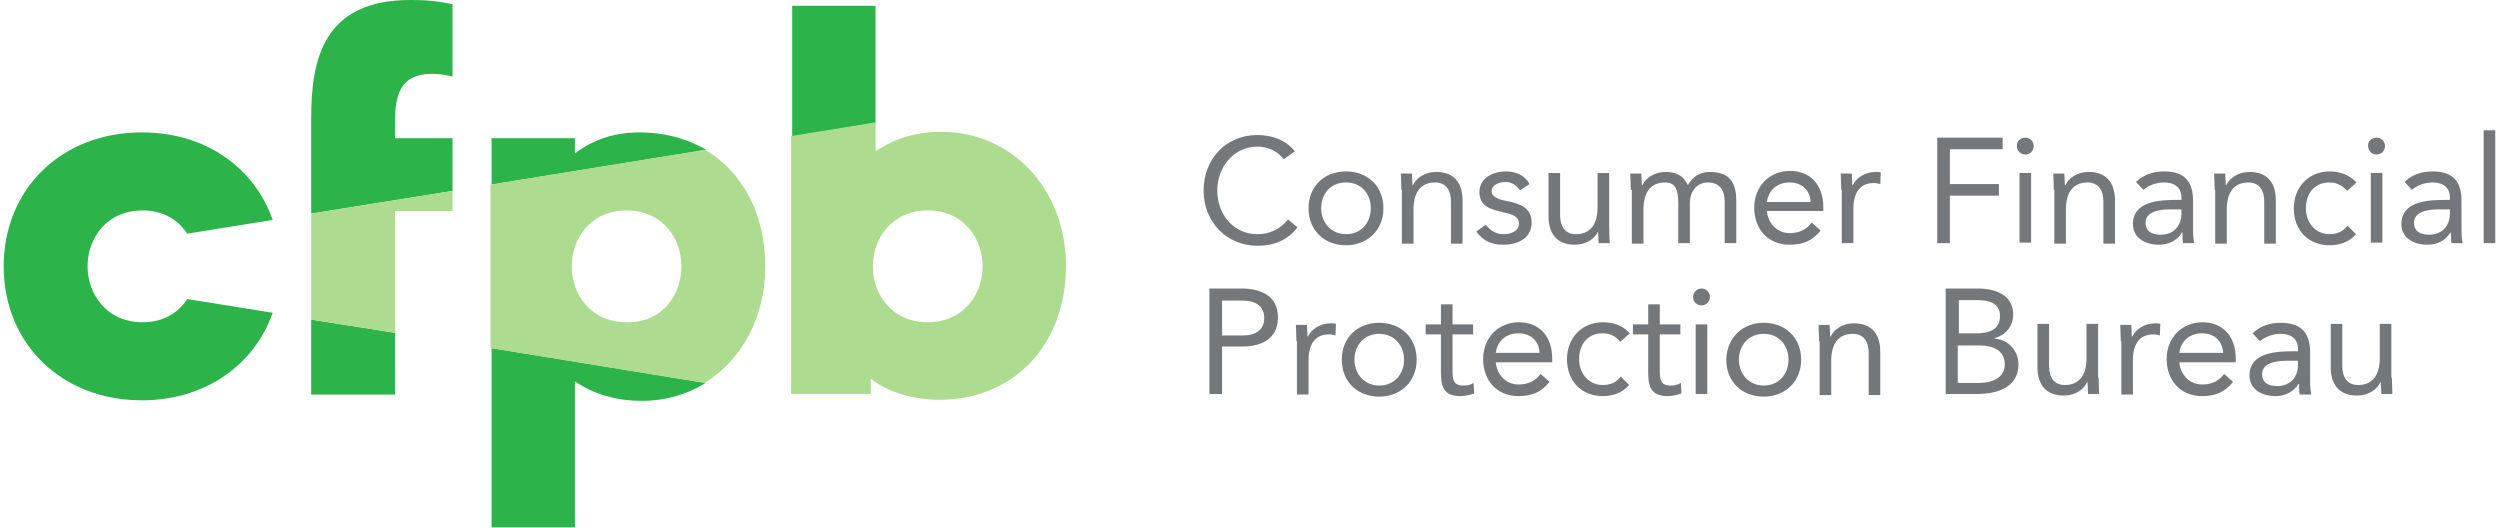
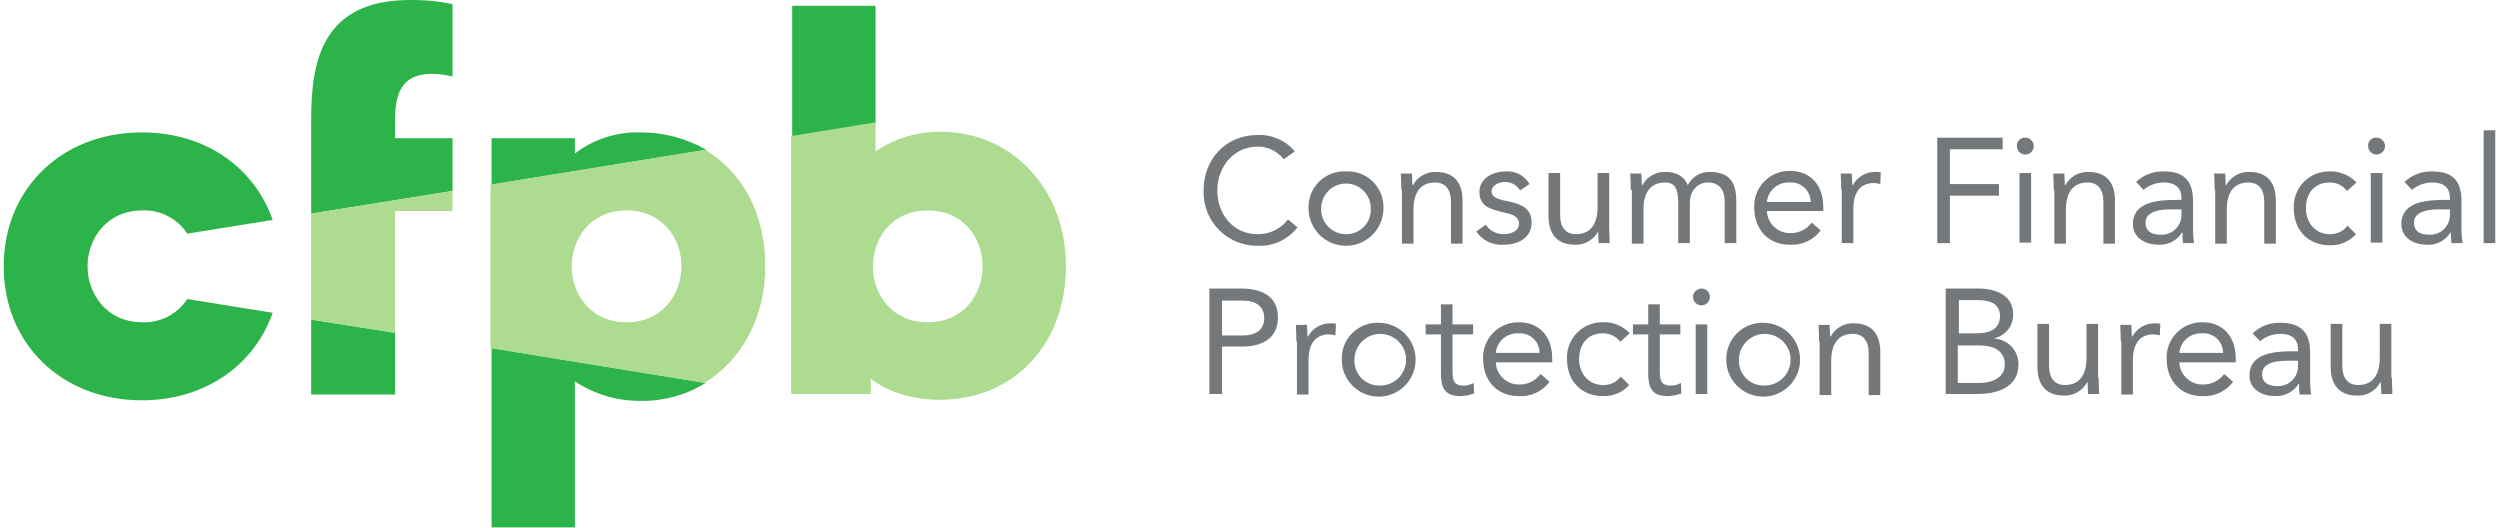
- <svg xmlns="http://www.w3.org/2000/svg" version="1.1" x="0px" y="0px" width="474px" height="100px" viewBox="0 0 474 100" enable-background="new 0 0 474 100" xml:space="preserve">
-   <path fill="#75787B" d="M243.4 30.2c-1.2-1.6-3.1-2.4-5-2.4 -4.5 0-7.6 3.9-7.6 8.3 0 4.6 3.1 8.3 7.6 8.3 2.4 0 4.4-1 5.8-2.8l1.8 1.5c-1.8 2.4-4.4 3.5-7.6 3.5 -5.7 0-10.2-4.4-10.2-10.5 0-5.9 4.2-10.5 10.2-10.5 2.7 0 5.4 0.9 7.1 3.1L243.4 30.2zM255.2 32.5c4.1 0 7.1 2.8 7.1 7 0 4.1-3 7-7.1 7 -4.1 0-7.1-2.8-7.1-7C248.1 35.3 251.1 32.5 255.2 32.5zM255.2 44.4c2.9 0 4.7-2.2 4.7-4.9 0-2.8-1.8-4.9-4.7-4.9 -2.9 0-4.7 2.1-4.7 4.9C250.5 42.2 252.4 44.4 255.2 44.4zM265.7 36c0-1.2-0.1-2.3-0.1-3.1h2.1c0 0.7 0.1 1.4 0.1 2.2h0.1c0.6-1.3 2.2-2.5 4.4-2.5 3.5 0 5 2.2 5 5.4v8.2h-2.2v-8c0-2.2-1-3.6-3-3.6 -2.9 0-4.1 2.1-4.1 5.1v6.5h-2.2V36zM281.7 42.6c0.9 1.1 1.8 1.8 3.4 1.8 1.4 0 2.9-0.6 2.9-2 0-1.4-1.4-1.8-2.8-2.1 -2.5-0.6-4.7-1.1-4.7-3.9 0-2.6 2.5-3.9 5-3.9 1.9 0 3.6 0.7 4.5 2.4l-1.8 1.2c-0.6-0.9-1.5-1.6-2.8-1.6 -1.2 0-2.6 0.6-2.6 1.8 0 1.1 1.6 1.6 3.3 1.9 2.3 0.5 4.3 1.3 4.3 4 0 3-2.7 4.2-5.3 4.2 -2.2 0-3.8-0.6-5.2-2.5L281.7 42.6zM305.1 43c0 1.2 0.1 2.3 0.1 3.1h-2.1c0-0.7-0.1-1.4-0.1-2.2H303c-0.6 1.3-2.2 2.5-4.4 2.5 -3.5 0-5-2.2-5-5.4v-8.2h2.2v8c0 2.2 1 3.6 3 3.6 2.9 0 4.1-2.1 4.1-5.1v-6.5h2.2V43zM309.2 36c0-1.2-0.1-2.3-0.1-3.1h2.1c0 0.7 0.1 1.4 0.1 2.2h0.1c0.6-1.3 2.2-2.5 4.4-2.5 2.9 0 3.8 1.6 4.2 2.5 1-1.6 2.2-2.5 4.2-2.5 3.8 0 5 2.1 5 5.5v8H327v-7.9c0-1.8-0.7-3.6-3.2-3.6 -1.9 0-3.4 1.5-3.4 3.9v7.6h-2.2v-7.5c0-2.9-0.7-4-2.5-4 -2.9 0-4.1 2.1-4.1 5.1v6.5h-2.2V36zM345.2 43.7c-1.6 2-3.4 2.7-5.9 2.7 -4.2 0-6.7-3.1-6.7-7 0-4.1 2.9-7 6.8-7 3.7 0 6.3 2.5 6.3 6.9v0.7H335c0.2 2.3 1.9 4.2 4.3 4.2 1.9 0 3.2-0.7 4.2-2L345.2 43.7zM343.3 38.3c-0.1-2.2-1.6-3.7-4-3.7 -2.4 0-4 1.5-4.3 3.7H343.3zM349.1 36c0-1.2-0.1-2.3-0.1-3.1h2.1c0 0.7 0.1 1.4 0.1 2.2h0.1c0.6-1.3 2.2-2.5 4.4-2.5 0.3 0 0.6 0 0.9 0.1l-0.1 2.2c-0.4-0.1-0.8-0.2-1.2-0.2 -2.7 0-3.9 1.9-3.9 4.9v6.5h-2.2V36z" />
-   <polygon fill="#75787B" points="367.3,26.1 379.7,26.1 379.7,28.3 369.7,28.3 369.7,34.9 379,34.9 379,37.1 369.7,37.1 369.7,46.1   367.3,46.1 " />
-   <path fill="#75787B" d="M384 26.1c0.9 0 1.6 0.7 1.6 1.6 0 0.9-0.7 1.6-1.6 1.6 -0.9 0-1.6-0.7-1.6-1.6C382.3 26.8 383.1 26.1 384 26.1zM382.9 32.8h2.2v13.2h-2.2V32.8zM389.4 36c0-1.2-0.1-2.3-0.1-3.1h2.1c0 0.7 0.1 1.4 0.1 2.2h0.1c0.6-1.3 2.2-2.5 4.4-2.5 3.5 0 5 2.2 5 5.4v8.2h-2.2v-8c0-2.2-1-3.6-3-3.6 -2.9 0-4.1 2.1-4.1 5.1v6.5h-2.2V36zM405 34.5c1.4-1.4 3.3-2 5.3-2 3.9 0 5.5 1.9 5.5 5.6v5.7c0 0.8 0.1 1.6 0.2 2.3h-2.1c-0.1-0.6-0.1-1.4-0.1-2h-0.1c-0.9 1.4-2.3 2.3-4.4 2.3 -2.7 0-4.9-1.4-4.9-3.9 0-4.4 5.1-4.6 8.4-4.6h0.8v-0.4c0-1.9-1.2-2.9-3.3-2.9 -1.4 0-2.9 0.5-3.9 1.4L405 34.5zM411.4 39.7c-2.8 0-4.6 0.8-4.6 2.5 0 1.7 1.2 2.3 2.9 2.3 2.5 0 3.9-1.8 3.9-4v-0.8H411.4zM419.9 36c0-1.2-0.1-2.3-0.1-3.1h2.1c0 0.7 0.1 1.4 0.1 2.2h0.1c0.6-1.3 2.2-2.5 4.4-2.5 3.5 0 5 2.2 5 5.4v8.2h-2.2v-8c0-2.2-1-3.6-3-3.6 -2.9 0-4.1 2.1-4.1 5.1v6.5h-2.2V36zM445 36.2c-0.9-1.1-2-1.6-3.3-1.6 -3 0-4.5 2.2-4.5 4.9 0 2.7 1.8 4.9 4.5 4.9 1.4 0 2.5-0.5 3.4-1.6l1.6 1.6c-1.3 1.5-3.1 2.1-5 2.1 -4.1 0-6.8-2.9-6.8-7 0-4 2.8-7 6.8-7 2 0 3.8 0.7 5.1 2.1L445 36.2zM450.6 26.1c0.9 0 1.6 0.7 1.6 1.6 0 0.9-0.7 1.6-1.6 1.6 -0.9 0-1.6-0.7-1.6-1.6C448.9 26.8 449.6 26.1 450.6 26.1zM449.5 32.8h2.2v13.2h-2.2V32.8zM455.9 34.5c1.4-1.4 3.3-2 5.3-2 3.9 0 5.5 1.9 5.5 5.6v5.7c0 0.8 0.1 1.6 0.2 2.3h-2.1c-0.1-0.6-0.1-1.4-0.1-2h-0.1c-0.9 1.4-2.3 2.3-4.4 2.3 -2.7 0-4.9-1.4-4.9-3.9 0-4.4 5.1-4.6 8.4-4.6h0.8v-0.4c0-1.9-1.2-2.9-3.3-2.9 -1.4 0-2.9 0.5-3.9 1.4L455.9 34.5zM462.3 39.7c-2.8 0-4.6 0.8-4.6 2.5 0 1.7 1.2 2.3 2.9 2.3 2.5 0 3.9-1.8 3.9-4v-0.8H462.3z" />
-   <rect x="470.9" y="24.7" fill="#75787B" width="2.2" height="21.4" />
-   <path fill="#75787B" d="M229.4 54.7h5.9c3.7 0 7 1.3 7 5.5 0 4.4-3.7 5.5-6.6 5.5h-4v9h-2.4V54.7zM231.7 63.6h4c2.4 0 4-1.1 4-3.3 0-2.2-1.6-3.3-4-3.3h-4V63.6zM245.8 64.7c0-1.2-0.1-2.3-0.1-3.1h2.1c0 0.7 0.1 1.4 0.1 2.2h0.1c0.6-1.3 2.2-2.5 4.4-2.5 0.3 0 0.6 0 0.9 0.1l-0.1 2.2c-0.4-0.1-0.8-0.2-1.2-0.2 -2.7 0-3.9 1.9-3.9 4.9v6.5h-2.2V64.7zM261.5 61.2c4.1 0 7.1 2.8 7.1 7 0 4.1-3 7-7.1 7 -4.1 0-7.1-2.8-7.1-7C254.4 64 257.4 61.2 261.5 61.2zM261.5 73.1c2.9 0 4.7-2.2 4.7-4.9s-1.8-4.9-4.7-4.9c-2.9 0-4.7 2.2-4.7 4.9S258.7 73.1 261.5 73.1zM279.3 63.4h-3.9V70c0 1.7 0 3.1 2 3.1 0.7 0 1.4-0.1 2-0.5l0.1 2c-0.8 0.3-1.8 0.5-2.6 0.5 -3.1 0-3.7-1.7-3.7-4.4v-7.3h-2.9v-1.9h2.9v-3.8h2.2v3.8h3.9V63.4zM293.8 72.4c-1.6 2-3.4 2.7-5.9 2.7 -4.2 0-6.7-3.1-6.7-7 0-4.1 2.9-7 6.8-7 3.7 0 6.3 2.5 6.3 6.9v0.7h-10.7c0.2 2.3 1.9 4.2 4.3 4.2 1.9 0 3.2-0.7 4.2-2L293.8 72.4zM291.9 66.9c-0.1-2.2-1.6-3.7-4-3.7 -2.4 0-4 1.5-4.3 3.7H291.9zM307.2 64.8c-0.9-1.1-2-1.6-3.3-1.6 -3 0-4.5 2.2-4.5 4.9 0 2.7 1.8 4.9 4.5 4.9 1.4 0 2.6-0.5 3.4-1.6l1.6 1.6c-1.3 1.5-3.1 2.1-5 2.1 -4.1 0-6.8-2.9-6.8-7 0-4 2.8-7 6.8-7 2 0 3.8 0.6 5.1 2.1L307.2 64.8zM318.6 63.4h-3.9V70c0 1.7 0 3.1 2 3.1 0.6 0 1.4-0.1 2-0.5l0.1 2c-0.8 0.3-1.8 0.5-2.6 0.5 -3.1 0-3.7-1.7-3.7-4.4v-7.3h-2.9v-1.9h2.9v-3.8h2.2v3.8h3.9V63.4zM322.6 54.7c0.9 0 1.6 0.7 1.6 1.6 0 0.9-0.7 1.6-1.6 1.6 -0.9 0-1.6-0.7-1.6-1.6C321 55.5 321.7 54.7 322.6 54.7zM321.5 61.5h2.2v13.2h-2.2V61.5zM334.4 61.2c4.1 0 7.1 2.8 7.1 7 0 4.1-3 7-7.1 7 -4.1 0-7.1-2.8-7.1-7C327.4 64 330.4 61.2 334.4 61.2zM334.4 73.1c2.9 0 4.7-2.2 4.7-4.9s-1.8-4.9-4.7-4.9c-2.9 0-4.7 2.2-4.7 4.9S331.6 73.1 334.4 73.1zM344.9 64.7c0-1.2-0.1-2.3-0.1-3.1h2.1c0 0.7 0.1 1.4 0.1 2.2h0.1c0.6-1.3 2.2-2.5 4.4-2.5 3.5 0 5 2.2 5 5.4v8.2h-2.2v-8c0-2.2-1-3.6-3-3.6 -2.9 0-4.1 2.1-4.1 5.1v6.5h-2.2V64.7zM368.9 54.7h6.1c3.3 0 6.7 1.2 6.7 4.9 0 2.3-1.4 3.9-3.5 4.5v0.1c2.6 0.2 4.5 2.3 4.5 4.9 0 4.4-4.1 5.6-7.8 5.6h-6V54.7zM371.3 63.2h3.3c2.2 0 4.6-0.5 4.6-3.3 0-2.5-2.2-3-4.3-3h-3.5V63.2zM371.3 72.6h4c2.3 0 4.8-0.9 4.8-3.5 0-2.8-2.4-3.6-4.8-3.6h-4.1V72.6zM397.9 71.6c0 1.2 0.1 2.3 0.1 3.1h-2.1c0-0.7-0.1-1.4-0.1-2.2h-0.1c-0.6 1.3-2.2 2.5-4.4 2.5 -3.5 0-5-2.2-5-5.4v-8.2h2.2v8c0 2.2 1 3.6 3 3.6 2.9 0 4.1-2.1 4.1-5.1v-6.5h2.2V71.6zM402.1 64.7c0-1.2-0.1-2.3-0.1-3.1h2.1c0 0.7 0.1 1.4 0.1 2.2h0.1c0.6-1.3 2.2-2.5 4.4-2.5 0.3 0 0.6 0 0.9 0.1l-0.1 2.2c-0.4-0.1-0.8-0.2-1.2-0.2 -2.7 0-3.9 1.9-3.9 4.9v6.5h-2.2V64.7zM423.4 72.4c-1.6 2-3.4 2.7-5.9 2.7 -4.2 0-6.7-3.1-6.7-7 0-4.1 2.9-7 6.8-7 3.7 0 6.3 2.5 6.3 6.9v0.7h-10.7c0.2 2.3 1.9 4.2 4.3 4.2 1.9 0 3.2-0.7 4.2-2L423.4 72.4zM421.5 66.9c-0.1-2.2-1.6-3.7-4-3.7 -2.4 0-4 1.5-4.3 3.7H421.5zM427.1 63.2c1.4-1.4 3.3-2 5.3-2 3.9 0 5.6 1.9 5.6 5.6v5.7c0 0.8 0.1 1.6 0.2 2.3H436c-0.1-0.6-0.1-1.4-0.1-2h-0.1c-0.9 1.4-2.4 2.3-4.4 2.3 -2.7 0-4.9-1.4-4.9-3.9 0-4.4 5.1-4.6 8.4-4.6h0.8v-0.4c0-1.9-1.2-2.9-3.3-2.9 -1.4 0-2.9 0.5-3.9 1.4L427.1 63.2zM433.5 68.4c-2.8 0-4.6 0.8-4.6 2.5 0 1.7 1.2 2.3 2.9 2.3 2.5 0 3.9-1.8 3.9-4v-0.8H433.5zM453.5 71.6c0 1.2 0.1 2.3 0.1 3.1h-2.1c0-0.7-0.1-1.4-0.1-2.2h-0.1c-0.6 1.3-2.2 2.5-4.4 2.5 -3.5 0-5-2.2-5-5.4v-8.2h2.2v8c0 2.2 1 3.6 3 3.6 2.9 0 4.1-2.1 4.1-5.1v-6.5h2.2V71.6z" />
-   <polygon fill="#2CB34A" points="59,60.6 74.9,63.1 74.9,74.8 59,74.8 " />
-   <path fill="#2CB34A" d="M85.8 26.2H74.9V23c0-4.8 0.9-9 7-9 1.3 0 2.6 0.2 3.9 0.5V0.8c0 0-0.3-0.1-2.1-0.4C81.8 0.1 79.9 0 77.8 0 61.2 0 59 11.4 59 22.5v18l26.8-4.3V26.2z" />
-   <polygon fill="#2CB34A" points="166,1.1 150.2,1.1 150.2,25.9 166,23.3 " />
-   <path fill="#2CB34A" d="M93.2 100H109V72.3c3.5 2.4 7.8 3.7 12.7 3.7 4.5 0 8.6-1.2 12.1-3.4L93.2 66V100zM121.3 25.1c-4.9 0-8.9 1.4-12.3 4v-2.9H93.2V35l40.7-6.6C130.3 26.3 126 25.1 121.3 25.1zM35.5 56.7c-1.7 2.6-4.5 4.4-8.5 4.4 -6.8 0-10.4-5.4-10.4-10.6 0-5.3 3.6-10.6 10.4-10.6 4 0 6.8 1.8 8.5 4.4l16.2-2.6c-3.5-10-12.8-16.6-24.8-16.6 -15.2 0-26.2 10.7-26.2 25.4 0 14.7 11 25.4 26.2 25.4 11.9 0 21.3-6.6 24.8-16.6L35.5 56.7z" />
-   <polygon fill="#ADDC91" points="74.9,40 74.9,63.1 59,60.6 59,40.5 85.8,36.2 85.8,40 " />
-   <path fill="#ADDC91" d="M150 74.8v-49l16-2.6v5.5c3.5-2.4 7.6-3.7 12.5-3.7 13.4 0 23.6 10.9 23.6 25.4 0 15-9.9 25.4-24 25.4 -4.9 0-9.7-1.4-13-4v2.9H150zM165.5 50.5c0 5.3 3.6 10.6 10.4 10.6 6.8 0 10.4-5.3 10.4-10.6 0-5.3-3.6-10.6-10.4-10.6C169.1 39.9 165.5 45.2 165.5 50.5zM133.6 72.6L93 66V35l40.7-6.6c7.1 4.2 11.4 12.2 11.4 22.1C145.1 60.2 140.6 68.3 133.6 72.6zM129.2 50.5c0-5.3-3.6-10.6-10.4-10.6 -6.8 0-10.4 5.3-10.4 10.6 0 5.3 3.6 10.6 10.4 10.6C125.7 61.2 129.2 55.8 129.2 50.5z" />
+ <svg xmlns="http://www.w3.org/2000/svg" id="Layer_1" data-name="Layer 1" viewBox="0 0 474 100">
+   <defs>
+     <style>.cls-1{fill:#75787b;}.cls-2{fill:#2cb34a;}.cls-3{fill:#addc91;}</style>
+   </defs>
+   <path class="cls-1" d="M243.4,30.2a6.2,6.2,0,0,0-5-2.4c-4.5,0-7.6,3.9-7.6,8.3,0,4.6,3.1,8.3,7.6,8.3a7.11,7.11,0,0,0,5.8-2.8l1.8,1.5a9,9,0,0,1-7.6,3.5,10.13,10.13,0,0,1-10.2-10.5c0-5.9,4.2-10.5,10.2-10.5a8.73,8.73,0,0,1,7.1,3.1Zm11.8,2.3a6.75,6.75,0,0,1,7.1,7,7.1,7.1,0,0,1-14.2,0A6.75,6.75,0,0,1,255.2,32.5Zm0,11.9a4.62,4.62,0,0,0,4.7-4.9,4.7,4.7,0,1,0-9.4,0A4.68,4.68,0,0,0,255.2,44.4ZM265.7,36c0-1.2-.1-2.3-.1-3.1h2.1c0,.7.1,1.4.1,2.2h.1a4.76,4.76,0,0,1,4.4-2.5c3.5,0,5,2.2,5,5.4v8.2h-2.2v-8c0-2.2-1-3.6-3-3.6-2.9,0-4.1,2.1-4.1,5.1v6.5h-2.2V36Zm16,6.6a4,4,0,0,0,3.4,1.8c1.4,0,2.9-.6,2.9-2s-1.4-1.8-2.8-2.1c-2.5-.6-4.7-1.1-4.7-3.9,0-2.6,2.5-3.9,5-3.9a4.77,4.77,0,0,1,4.5,2.4l-1.8,1.2a3.28,3.28,0,0,0-2.8-1.6c-1.2,0-2.6.6-2.6,1.8s1.6,1.6,3.3,1.9c2.3.5,4.3,1.3,4.3,4,0,3-2.7,4.2-5.3,4.2a5.77,5.77,0,0,1-5.2-2.5Zm23.4.4c0,1.2.1,2.3.1,3.1h-2.1c0-.7-.1-1.4-.1-2.2h0a4.76,4.76,0,0,1-4.4,2.5c-3.5,0-5-2.2-5-5.4V32.8h2.2v8c0,2.2,1,3.6,3,3.6,2.9,0,4.1-2.1,4.1-5.1V32.8h2.2V43Zm4.1-7c0-1.2-.1-2.3-.1-3.1h2.1c0,.7.1,1.4.1,2.2h.1a4.76,4.76,0,0,1,4.4-2.5c2.9,0,3.8,1.6,4.2,2.5a4.58,4.58,0,0,1,4.2-2.5c3.8,0,5,2.1,5,5.5v8H327V38.2c0-1.8-.7-3.6-3.2-3.6-1.9,0-3.4,1.5-3.4,3.9v7.6h-2.2V38.6c0-2.9-.7-4-2.5-4-2.9,0-4.1,2.1-4.1,5.1v6.5h-2.2V36Zm36,7.7a6.81,6.81,0,0,1-5.9,2.7c-4.2,0-6.7-3.1-6.7-7a6.67,6.67,0,0,1,6.8-7c3.7,0,6.3,2.5,6.3,6.9V40H335a4.38,4.38,0,0,0,4.3,4.2,4.91,4.91,0,0,0,4.2-2Zm-1.9-5.4a3.71,3.71,0,0,0-4-3.7,4.1,4.1,0,0,0-4.3,3.7Zm5.8-2.3c0-1.2-.1-2.3-.1-3.1h2.1c0,.7.1,1.4.1,2.2h.1a4.76,4.76,0,0,1,4.4-2.5,2.77,2.77,0,0,1,.9.1l-.1,2.2a5,5,0,0,0-1.2-.2c-2.7,0-3.9,1.9-3.9,4.9v6.5h-2.2V36Z" />
+   <polygon class="cls-1" points="367.3 26.1 379.7 26.1 379.7 28.3 369.7 28.3 369.7 34.9 379 34.9 379 37.1 369.7 37.1 369.7 46.1 367.3 46.1 367.3 26.1" />
+   <path class="cls-1" d="M384,26.1a1.6,1.6,0,1,1-1.6,1.6A1.52,1.52,0,0,1,384,26.1Zm-1.1,6.7h2.2V46h-2.2Zm6.5,3.2c0-1.2-.1-2.3-.1-3.1h2.1c0,.7.1,1.4.1,2.2h.1a4.76,4.76,0,0,1,4.4-2.5c3.5,0,5,2.2,5,5.4v8.2h-2.2v-8c0-2.2-1-3.6-3-3.6-2.9,0-4.1,2.1-4.1,5.1v6.5h-2.2V36ZM405,34.5a7.31,7.31,0,0,1,5.3-2c3.9,0,5.5,1.9,5.5,5.6v5.7a16.41,16.41,0,0,0,.2,2.3h-2.1a13.4,13.4,0,0,1-.1-2h-.1a4.89,4.89,0,0,1-4.4,2.3c-2.7,0-4.9-1.4-4.9-3.9,0-4.4,5.1-4.6,8.4-4.6h.8v-.4c0-1.9-1.2-2.9-3.3-2.9a6,6,0,0,0-3.9,1.4Zm6.4,5.2c-2.8,0-4.6.8-4.6,2.5s1.2,2.3,2.9,2.3a3.75,3.75,0,0,0,3.9-4v-.8Zm8.5-3.7c0-1.2-.1-2.3-.1-3.1h2.1c0,.7.1,1.4.1,2.2h.1a4.76,4.76,0,0,1,4.4-2.5c3.5,0,5,2.2,5,5.4v8.2h-2.2v-8c0-2.2-1-3.6-3-3.6-2.9,0-4.1,2.1-4.1,5.1v6.5H420V36Zm25.1.2a4.07,4.07,0,0,0-3.3-1.6c-3,0-4.5,2.2-4.5,4.9s1.8,4.9,4.5,4.9a4.12,4.12,0,0,0,3.4-1.6l1.6,1.6a6.37,6.37,0,0,1-5,2.1c-4.1,0-6.8-2.9-6.8-7a6.67,6.67,0,0,1,6.8-7,6.79,6.79,0,0,1,5.1,2.1Zm5.6-10.1a1.6,1.6,0,1,1-1.6,1.6A1.47,1.47,0,0,1,450.6,26.1Zm-1.1,6.7h2.2V46h-2.2Zm6.4,1.7a7.31,7.31,0,0,1,5.3-2c3.9,0,5.5,1.9,5.5,5.6v5.7a16.41,16.41,0,0,0,.2,2.3h-2.1a13.4,13.4,0,0,1-.1-2h-.1a4.89,4.89,0,0,1-4.4,2.3c-2.7,0-4.9-1.4-4.9-3.9,0-4.4,5.1-4.6,8.4-4.6h.8v-.4c0-1.9-1.2-2.9-3.3-2.9a6,6,0,0,0-3.9,1.4Zm6.4,5.2c-2.8,0-4.6.8-4.6,2.5s1.2,2.3,2.9,2.3a3.75,3.75,0,0,0,3.9-4v-.8Z" />
+   <rect class="cls-1" x="470.9" y="24.7" width="2.2" height="21.4" />
+   <path class="cls-1" d="M229.4,54.7h5.9c3.7,0,7,1.3,7,5.5,0,4.4-3.7,5.5-6.6,5.5h-4v9h-2.4v-20Zm2.3,8.9h4c2.4,0,4-1.1,4-3.3s-1.6-3.3-4-3.3h-4Zm14.1,1.1c0-1.2-.1-2.3-.1-3.1h2.1c0,.7.1,1.4.1,2.2h.1a4.76,4.76,0,0,1,4.4-2.5,2.77,2.77,0,0,1,.9.1l-.1,2.2a5,5,0,0,0-1.2-.2c-2.7,0-3.9,1.9-3.9,4.9v6.5h-2.2V64.7Zm15.7-3.5a7,7,0,1,1-7.1,7A6.75,6.75,0,0,1,261.5,61.2Zm0,11.9a4.9,4.9,0,1,0-4.7-4.9A4.68,4.68,0,0,0,261.5,73.1Zm17.8-9.7h-3.9V70c0,1.7,0,3.1,2,3.1a3.51,3.51,0,0,0,2-.5l.1,2a8,8,0,0,1-2.6.5c-3.1,0-3.7-1.7-3.7-4.4V63.4h-2.9V61.5h2.9V57.7h2.2v3.8h3.9Zm14.5,9a6.81,6.81,0,0,1-5.9,2.7c-4.2,0-6.7-3.1-6.7-7a6.67,6.67,0,0,1,6.8-7c3.7,0,6.3,2.5,6.3,6.9v.7H283.6a4.38,4.38,0,0,0,4.3,4.2,4.91,4.91,0,0,0,4.2-2Zm-1.9-5.5a3.71,3.71,0,0,0-4-3.7,4.1,4.1,0,0,0-4.3,3.7Zm15.3-2.1a4.07,4.07,0,0,0-3.3-1.6c-3,0-4.5,2.2-4.5,4.9s1.8,4.9,4.5,4.9a4,4,0,0,0,3.4-1.6l1.6,1.6a6.37,6.37,0,0,1-5,2.1c-4.1,0-6.8-2.9-6.8-7a6.67,6.67,0,0,1,6.8-7,6.44,6.44,0,0,1,5.1,2.1Zm11.4-1.4h-3.9V70c0,1.7,0,3.1,2,3.1a3.72,3.72,0,0,0,2-.5l.1,2a8,8,0,0,1-2.6.5c-3.1,0-3.7-1.7-3.7-4.4V63.4h-2.9V61.5h2.9V57.7h2.2v3.8h3.9Zm4-8.7a1.6,1.6,0,1,1-1.6,1.6A1.64,1.64,0,0,1,322.6,54.7Zm-1.1,6.8h2.2V74.7h-2.2Zm12.9-.3a7,7,0,1,1-7.1,7A6.86,6.86,0,0,1,334.4,61.2Zm0,11.9a4.9,4.9,0,1,0-4.7-4.9A4.68,4.68,0,0,0,334.4,73.1Zm10.5-8.4c0-1.2-.1-2.3-.1-3.1h2.1c0,.7.1,1.4.1,2.2h.1a4.76,4.76,0,0,1,4.4-2.5c3.5,0,5,2.2,5,5.4v8.2h-2.2v-8c0-2.2-1-3.6-3-3.6-2.9,0-4.1,2.1-4.1,5.1v6.5H345V64.7Zm24-10H375c3.3,0,6.7,1.2,6.7,4.9a4.52,4.52,0,0,1-3.5,4.5v.1a4.83,4.83,0,0,1,4.5,4.9c0,4.4-4.1,5.6-7.8,5.6h-6v-20Zm2.4,8.5h3.3c2.2,0,4.6-.5,4.6-3.3,0-2.5-2.2-3-4.3-3h-3.5v6.3Zm0,9.4h4c2.3,0,4.8-.9,4.8-3.5,0-2.8-2.4-3.6-4.8-3.6h-4.1v7.1Zm26.6-1c0,1.2.1,2.3.1,3.1h-2.1c0-.7-.1-1.4-.1-2.2h-.1a4.76,4.76,0,0,1-4.4,2.5c-3.5,0-5-2.2-5-5.4V61.4h2.2v8c0,2.2,1,3.6,3,3.6,2.9,0,4.1-2.1,4.1-5.1V61.4h2.2V71.6Zm4.2-6.9c0-1.2-.1-2.3-.1-3.1h2.1c0,.7.1,1.4.1,2.2h.1a4.76,4.76,0,0,1,4.4-2.5,2.77,2.77,0,0,1,.9.1l-.1,2.2a5,5,0,0,0-1.2-.2c-2.7,0-3.9,1.9-3.9,4.9v6.5h-2.2V64.7Zm21.3,7.7a6.81,6.81,0,0,1-5.9,2.7c-4.2,0-6.7-3.1-6.7-7a6.67,6.67,0,0,1,6.8-7c3.7,0,6.3,2.5,6.3,6.9v.7H413.2a4.38,4.38,0,0,0,4.3,4.2,4.91,4.91,0,0,0,4.2-2Zm-1.9-5.5a3.71,3.71,0,0,0-4-3.7,4.1,4.1,0,0,0-4.3,3.7Zm5.6-3.7a7.31,7.31,0,0,1,5.3-2c3.9,0,5.6,1.9,5.6,5.6v5.7a16.41,16.41,0,0,0,.2,2.3H436a13.4,13.4,0,0,1-.1-2h-.1a5,5,0,0,1-4.4,2.3c-2.7,0-4.9-1.4-4.9-3.9,0-4.4,5.1-4.6,8.4-4.6h.8v-.4c0-1.9-1.2-2.9-3.3-2.9a6,6,0,0,0-3.9,1.4Zm6.4,5.2c-2.8,0-4.6.8-4.6,2.5s1.2,2.3,2.9,2.3a3.75,3.75,0,0,0,3.9-4v-.8Zm20,3.2c0,1.2.1,2.3.1,3.1h-2.1c0-.7-.1-1.4-.1-2.2h-.1a4.76,4.76,0,0,1-4.4,2.5c-3.5,0-5-2.2-5-5.4V61.4h2.2v8c0,2.2,1,3.6,3,3.6,2.9,0,4.1-2.1,4.1-5.1V61.4h2.2V71.6Z" />
+   <polygon class="cls-2" points="59 60.6 74.9 63.1 74.9 74.8 59 74.8 59 60.6" />
+   <path class="cls-2" d="M85.8,26.2H74.9V23c0-4.8.9-9,7-9a17.37,17.37,0,0,1,3.9.5V.8S85.5.7,83.7.4A37.3,37.3,0,0,0,77.8,0C61.2,0,59,11.4,59,22.5v18l26.8-4.3Z" />
+   <polygon class="cls-2" points="166 1.1 150.2 1.1 150.2 25.9 166 23.3 166 1.1" />
+   <path class="cls-2" d="M93.2,100H109V72.3A22.11,22.11,0,0,0,121.7,76a22.48,22.48,0,0,0,12.1-3.4L93.2,66Zm28.1-74.9a19.52,19.52,0,0,0-12.3,4V26.2H93.2V35l40.7-6.6A24.89,24.89,0,0,0,121.3,25.1ZM35.5,56.7A9.67,9.67,0,0,1,27,61.1c-6.8,0-10.4-5.4-10.4-10.6S20.2,39.9,27,39.9a9.67,9.67,0,0,1,8.5,4.4l16.2-2.6c-3.5-10-12.8-16.6-24.8-16.6C11.7,25.1.7,35.8.7,50.5s11,25.4,26.2,25.4c11.9,0,21.3-6.6,24.8-16.6Z" />
+   <polygon class="cls-3" points="74.9 40 74.9 63.1 59 60.6 59 40.5 85.8 36.2 85.8 40 74.9 40" />
+   <path class="cls-3" d="M150,74.8v-49l16-2.6v5.5A21.47,21.47,0,0,1,178.5,25c13.4,0,23.6,10.9,23.6,25.4,0,15-9.9,25.4-24,25.4-4.9,0-9.7-1.4-13-4v2.9H150Zm15.5-24.3c0,5.3,3.6,10.6,10.4,10.6s10.4-5.3,10.4-10.6-3.6-10.6-10.4-10.6S165.5,45.2,165.5,50.5ZM133.6,72.6,93,66V35l40.7-6.6c7.1,4.2,11.4,12.2,11.4,22.1C145.1,60.2,140.6,68.3,133.6,72.6Zm-4.4-22.1c0-5.3-3.6-10.6-10.4-10.6s-10.4,5.3-10.4,10.6,3.6,10.6,10.4,10.6S129.2,55.8,129.2,50.5Z" />
</svg>
